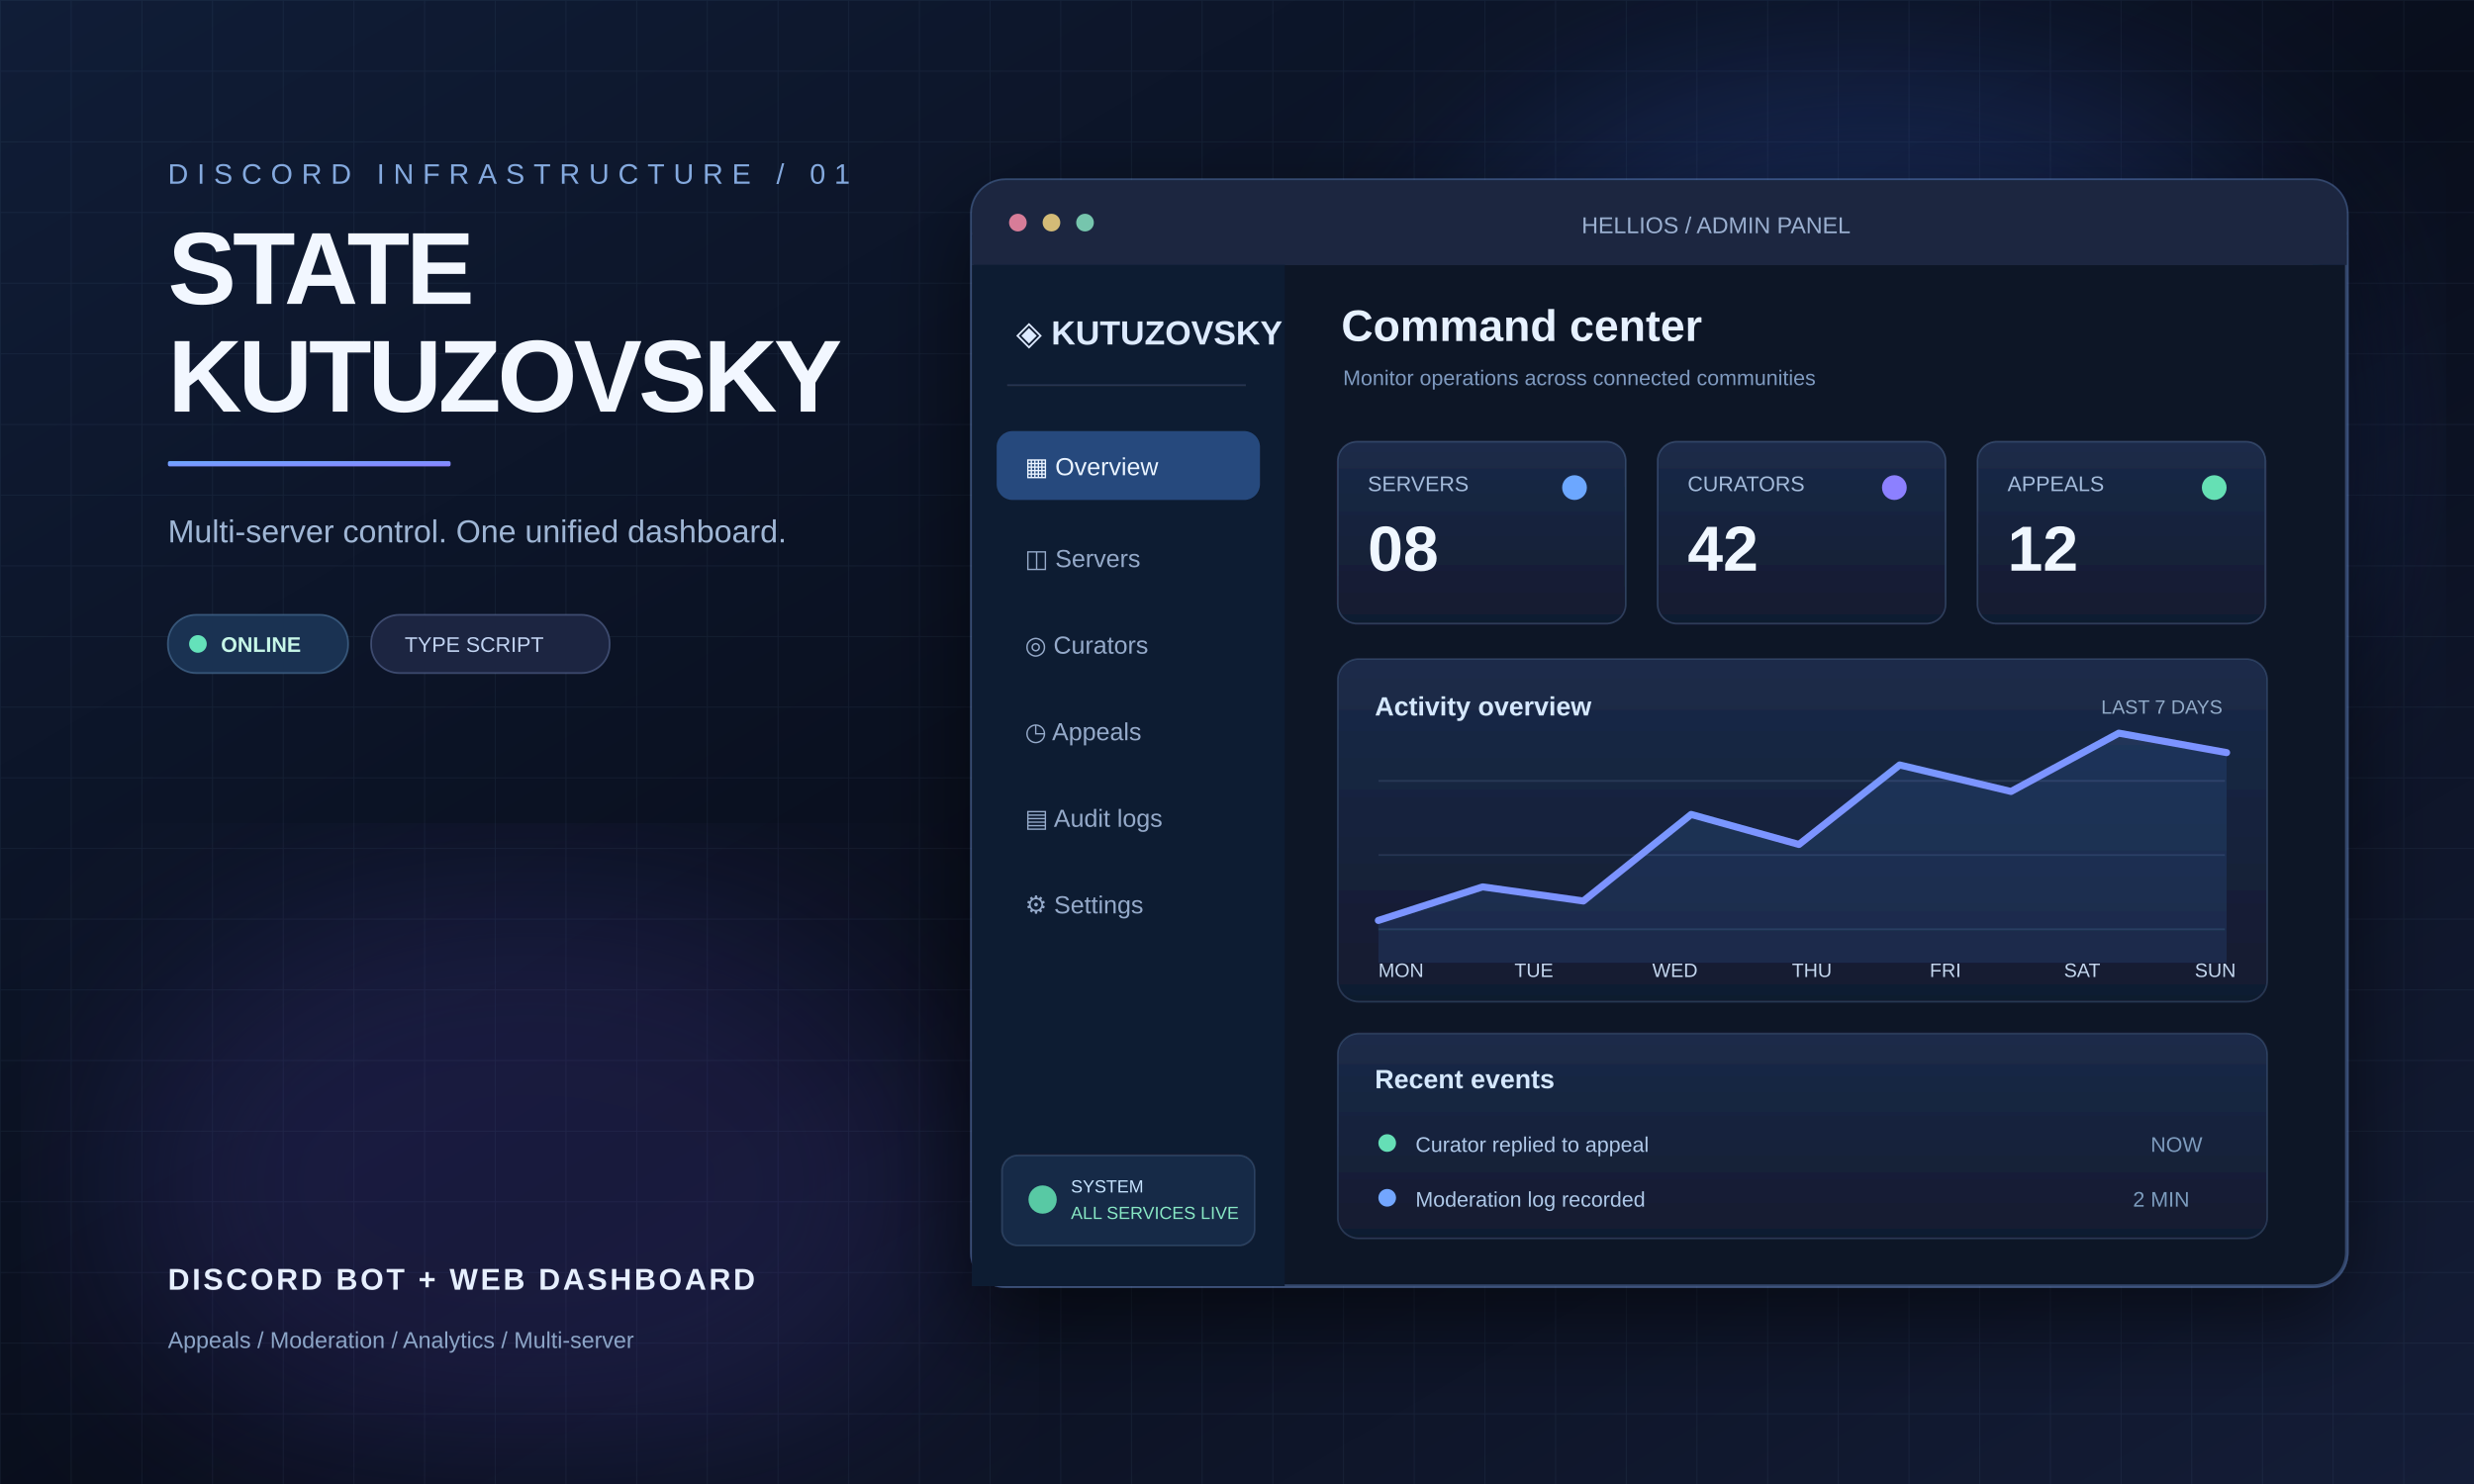
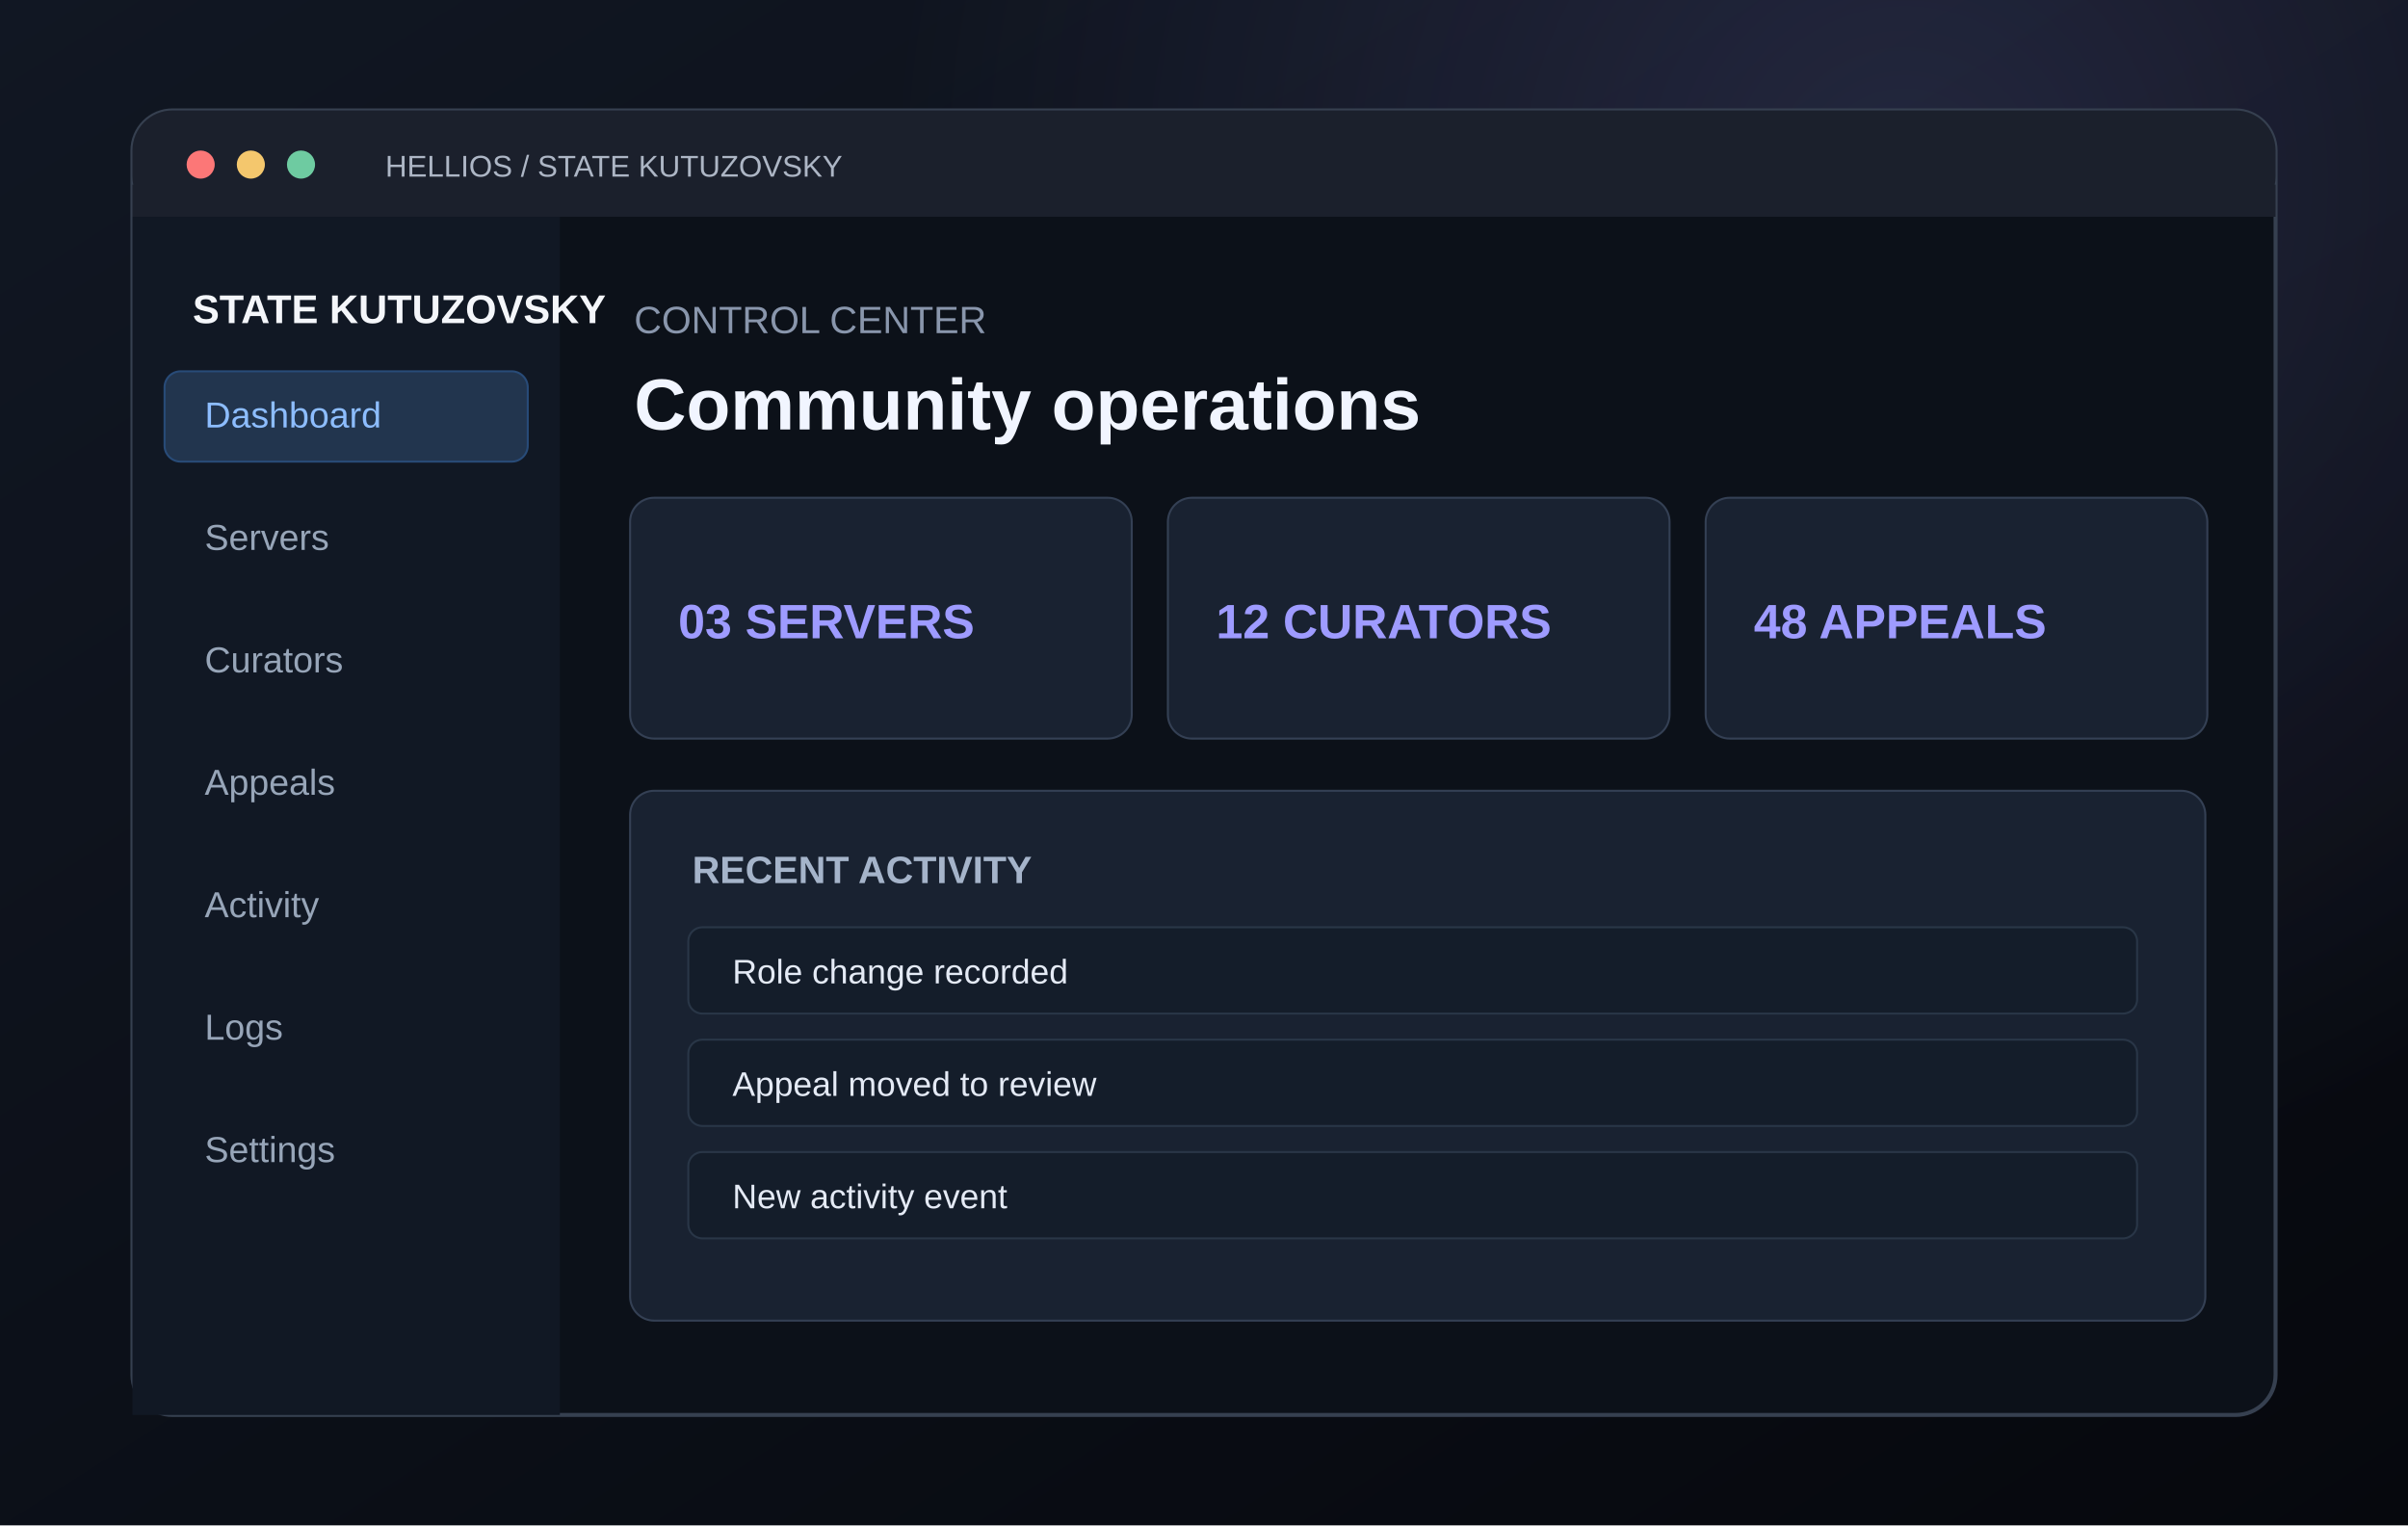
- <svg xmlns="http://www.w3.org/2000/svg" width="1400" height="840" viewBox="0 0 1400 840" role="img" aria-labelledby="t d">
+ <svg xmlns="http://www.w3.org/2000/svg" width="1200" height="760" viewBox="0 0 1200 760">
  <defs>
    <linearGradient id="bg" x2="1" y2="1">
-       <stop stop-color="#101d37" />
-       <stop offset=".52" stop-color="#090e1c" />
-       <stop offset="1" stop-color="#141d37" />
+       <stop stop-color="#111723" />
+       <stop offset="1" stop-color="#06080d" />
    </linearGradient>
-     <linearGradient id="accent" x2="1" y2="1">
-       <stop stop-color="#6ba8ff" />
-       <stop offset="1" stop-color="#8c80ff" />
-     </linearGradient>
-     <linearGradient id="panel" x2="0" y2="1">
-       <stop stop-color="#1b2b49" />
-       <stop offset="1" stop-color="#111a2f" />
-     </linearGradient>
-     <filter id="blur">
-       <feGaussianBlur stdDeviation="55" />
-     </filter>
-     <filter id="shadow">
-       <feDropShadow dx="0" dy="18" stdDeviation="26" flood-color="#000" flood-opacity=".55" />
-     </filter>
-     <pattern id="grid" width="40" height="40" patternUnits="userSpaceOnUse">
-       <path d="M40 0H0V40" fill="none" stroke="#9cc8ff" stroke-opacity=".06" />
-     </pattern>
+     <radialGradient id="glow">
+       <stop stop-color="#9e9bff" stop-opacity=".16" />
+       <stop offset="1" stop-color="#9e9bff" stop-opacity="0" />
+     </radialGradient>
  </defs>
-   <rect width="1400" height="840" fill="url(#bg)" />
-   <rect width="1400" height="840" fill="url(#grid)" />
-   <ellipse cx="1060" cy="250" rx="270" ry="220" fill="#3b6be8" opacity=".22" filter="url(#blur)" />
-   <ellipse cx="300" cy="670" rx="240" ry="170" fill="#6553db" opacity=".17" filter="url(#blur)" />
-   <g font-family="Arial,Helvetica,sans-serif">
-     <text x="95" y="104" fill="#84a9de" font-size="16" letter-spacing="5">DISCORD INFRASTRUCTURE / 01</text>
-     <text x="95" y="172" fill="#f2f7ff" font-size="58" font-weight="700" letter-spacing="-2">STATE</text>
-     <text x="95" y="233" fill="#f2f7ff" font-size="58" font-weight="700" letter-spacing="-2">KUTUZOVSKY</text>
-     <rect x="95" y="261" width="160" height="3" rx="1" fill="url(#accent)" />
-     <text x="95" y="307" fill="#9fb6d5" font-size="18">Multi-server control. One unified dashboard.</text>
-     <g transform="translate(95 348)">
-       <rect width="102" height="33" rx="16" fill="#1a3252" stroke="#547da8" stroke-opacity=".55" />
-       <circle cx="17" cy="16.5" r="5" fill="#64e2ba" />
-       <text x="30" y="21" fill="#c7f7e8" font-size="12" font-weight="700">ONLINE</text>
-       <rect x="115" width="135" height="33" rx="16" fill="#1c2541" stroke="#6679a8" stroke-opacity=".5" />
-       <text x="134" y="21" fill="#c1d3f1" font-size="12">TYPE SCRIPT</text>
-     </g>
-   </g>
-   <g filter="url(#shadow)" transform="translate(550 102)">
-     <rect width="778" height="626" rx="19" fill="#0e1527" stroke="#769de3" stroke-opacity=".35" stroke-width="2" />
-     <rect width="778" height="48" rx="19" fill="#1a2740" />
-     <rect y="31" width="778" height="17" fill="#1a2740" />
-     <circle cx="26" cy="24" r="5" fill="#d77c98" />
-     <circle cx="45" cy="24" r="5" fill="#d4bb77" />
-     <circle cx="64" cy="24" r="5" fill="#76c5ad" />
-     <text x="345" y="30" font-family="Arial" fill="#9bafd0" font-size="13">HELLIOS / ADMIN PANEL</text>
-     <rect x="0" y="48" width="177" height="578" rx="0" fill="#101c31" />
-     <text x="25" y="93" font-family="Arial" fill="#dceaff" font-weight="700" font-size="19">◈  KUTUZOVSKY</text>
-     <line x1="20" y1="116" x2="155" y2="116" stroke="#597399" stroke-opacity=".3" />
-     <rect x="14" y="142" width="149" height="39" rx="9" fill="#254a7d" />
-     <g font-family="Arial" font-size="14" fill="#94aaca">
-       <text x="30" y="167" fill="#eaf3ff">▦  Overview</text>
-       <text x="30" y="219">◫  Servers</text>
-       <text x="30" y="268">◎  Curators</text>
-       <text x="30" y="317">◷  Appeals</text>
-       <text x="30" y="366">▤  Audit logs</text>
-       <text x="30" y="415">⚙  Settings</text>
-     </g>
-     <rect x="17" y="552" width="143" height="51" rx="9" fill="#172a46" stroke="#7395c4" stroke-opacity=".25" />
-     <circle cx="40" cy="577" r="8" fill="#58c9a4" />
-     <text x="56" y="573" font-family="Arial" font-size="10" fill="#c6e3ff">SYSTEM</text>
-     <text x="56" y="588" font-family="Arial" font-size="10" fill="#87e7c4">ALL SERVICES LIVE</text>
-     <g font-family="Arial">
-       <text x="209" y="91" fill="#e6f1ff" font-size="25" font-weight="700">Command center</text>
-       <text x="210" y="116" fill="#7e9abf" font-size="12">Monitor operations across connected communities</text>
-     </g>
-     <g transform="translate(207 148)" font-family="Arial">
-       <g>
-         <rect width="163" height="103" rx="11" fill="url(#panel)" stroke="#7294c7" stroke-opacity=".3" />
-         <text x="17" y="28" fill="#a3bbdb" font-size="12">SERVERS</text>
-         <text x="17" y="73" fill="#f0f7ff" font-size="36" font-weight="700">08</text>
-         <circle cx="134" cy="26" r="7" fill="#6ca7ff" />
-       </g>
-       <g transform="translate(181)">
-         <rect width="163" height="103" rx="11" fill="url(#panel)" stroke="#7294c7" stroke-opacity=".3" />
-         <text x="17" y="28" fill="#a3bbdb" font-size="12">CURATORS</text>
-         <text x="17" y="73" fill="#f0f7ff" font-size="36" font-weight="700">42</text>
-         <circle cx="134" cy="26" r="7" fill="#8c80ff" />
-       </g>
-       <g transform="translate(362)">
-         <rect width="163" height="103" rx="11" fill="url(#panel)" stroke="#7294c7" stroke-opacity=".3" />
-         <text x="17" y="28" fill="#a3bbdb" font-size="12">APPEALS</text>
-         <text x="17" y="73" fill="#f0f7ff" font-size="36" font-weight="700">12</text>
-         <circle cx="134" cy="26" r="7" fill="#65e0b4" />
-       </g>
-     </g>
-     <rect x="207" y="271" width="526" height="194" rx="12" fill="url(#panel)" stroke="#7294c7" stroke-opacity=".25" />
-     <text x="228" y="303" font-family="Arial" fill="#d5e8ff" font-size="15" font-weight="700">Activity overview</text>
-     <text x="639" y="302" font-family="Arial" fill="#92abc9" font-size="11">LAST 7 DAYS</text>
-     <g stroke="#7794bf" stroke-opacity=".18">
-       <path d="M230 340H709M230 382H709M230 424H709" />
-     </g>
-     <path d="M230 419L289 400L346 408L407 359L468 376L525 331L588 346L649 313L710 324V443H230Z" fill="#4e91f3" fill-opacity=".13" />
-     <path d="M230 419L289 400L346 408L407 359L468 376L525 331L588 346L649 313L710 324" fill="none" stroke="url(#accent)" stroke-width="4" stroke-linecap="round" stroke-linejoin="round" />
-     <g fill="#c5d7ef" font-family="Arial" font-size="11">
-       <text x="230" y="451">MON</text>
-       <text x="307" y="451">TUE</text>
-       <text x="385" y="451">WED</text>
-       <text x="464" y="451">THU</text>
-       <text x="542" y="451">FRI</text>
-       <text x="618" y="451">SAT</text>
-       <text x="692" y="451">SUN</text>
-     </g>
-     <rect x="207" y="483" width="526" height="116" rx="12" fill="url(#panel)" stroke="#7294c7" stroke-opacity=".25" />
-     <text x="228" y="514" font-family="Arial" fill="#d5e8ff" font-size="15" font-weight="700">Recent events</text>
-     <g font-family="Arial" font-size="12">
-       <circle cx="235" cy="545" r="5" fill="#65dfb6" />
-       <text x="251" y="550" fill="#afc8e8">Curator replied to appeal</text>
-       <text x="667" y="550" fill="#7d9bbd">NOW</text>
-       <circle cx="235" cy="576" r="5" fill="#73a6ff" />
-       <text x="251" y="581" fill="#afc8e8">Moderation log recorded</text>
-       <text x="657" y="581" fill="#7d9bbd">2 MIN</text>
-     </g>
-   </g>
-   <g font-family="Arial">
-     <text x="95" y="730" fill="#e6efff" font-size="17" font-weight="700" letter-spacing="1.5">DISCORD BOT  +  WEB DASHBOARD</text>
-     <text x="95" y="763" fill="#8ca5c7" font-size="13">Appeals   /   Moderation   /   Analytics   /   Multi-server</text>
-   </g>
+   <rect width="1200" height="760" fill="url(#bg)" />
+   <circle cx="950" cy="90" r="510" fill="url(#glow)" />
+   <rect x="66" y="55" width="1068" height="650" rx="20" fill="#0c1119" stroke="#364050" stroke-width="2" />
+   <rect x="66" y="55" width="1068" height="53" rx="20" fill="#1b202c" />
+   <rect x="66" y="92" width="1068" height="16" fill="#1b202c" />
+   <circle cx="100" cy="82" r="7" fill="#fc7777" />
+   <circle cx="125" cy="82" r="7" fill="#f4c76d" />
+   <circle cx="150" cy="82" r="7" fill="#6ecba1" />
+   <text x="192" y="88" font-size="15" fill="#adb6c5" font-family="Arial">HELLIOS / STATE KUTUZOVSKY</text>
+   <rect x="66" y="108" width="213" height="597" fill="#111824" />
+   <text x="96" y="161" fill="#f4f6fa" font-size="20" font-weight="bold" font-family="Arial">STATE KUTUZOVSKY</text>
+   <rect x="82" y="185" width="181" height="45" rx="8" fill="#22354e" stroke="#284b78" />
+   <text x="102" y="213" font-size="18" fill="#8dbdff" font-weight="normal" font-family="Arial">Dashboard</text>
+   <text x="102" y="274" font-size="18" fill="#97a5b8" font-weight="normal" font-family="Arial">Servers</text>
+   <text x="102" y="335" font-size="18" fill="#97a5b8" font-weight="normal" font-family="Arial">Curators</text>
+   <text x="102" y="396" font-size="18" fill="#97a5b8" font-weight="normal" font-family="Arial">Appeals</text>
+   <text x="102" y="457" font-size="18" fill="#97a5b8" font-weight="normal" font-family="Arial">Activity</text>
+   <text x="102" y="518" font-size="18" fill="#97a5b8" font-weight="normal" font-family="Arial">Logs</text>
+   <text x="102" y="579" font-size="18" fill="#97a5b8" font-weight="normal" font-family="Arial">Settings</text>
+   <text x="316" y="166" font-size="19" fill="#8996ac" font-weight="normal" font-family="Arial">CONTROL CENTER</text>
+   <text x="316" y="214" font-size="36" fill="#f1f5ff" font-weight="bold" font-family="Arial">Community operations</text>
+   <rect x="314" y="248" width="250" height="120" rx="12" fill="#192231" stroke="#344054" />
+   <text x="338" y="318" font-size="24" fill="#9e9bff" font-weight="bold" font-family="Arial">03  SERVERS</text>
+   <rect x="582" y="248" width="250" height="120" rx="12" fill="#192231" stroke="#344054" />
+   <text x="606" y="318" font-size="24" fill="#9e9bff" font-weight="bold" font-family="Arial">12  CURATORS</text>
+   <rect x="850" y="248" width="250" height="120" rx="12" fill="#192231" stroke="#344054" />
+   <text x="874" y="318" font-size="24" fill="#9e9bff" font-weight="bold" font-family="Arial">48  APPEALS</text>
+   <rect x="314" y="394" width="785" height="264" rx="12" fill="#192231" stroke="#344054" />
+   <text x="345" y="440" font-size="19" fill="#a5b4ca" font-weight="bold" font-family="Arial">RECENT ACTIVITY</text>
+   <rect x="343" y="462" width="722" height="43" rx="7" fill="#141d2a" stroke="#293647" />
+   <text x="365" y="490" font-size="17" fill="#e4eaf5" font-weight="normal" font-family="Arial">Role change recorded</text>
+   <rect x="343" y="518" width="722" height="43" rx="7" fill="#141d2a" stroke="#293647" />
+   <text x="365" y="546" font-size="17" fill="#e4eaf5" font-weight="normal" font-family="Arial">Appeal moved to review</text>
+   <rect x="343" y="574" width="722" height="43" rx="7" fill="#141d2a" stroke="#293647" />
+   <text x="365" y="602" font-size="17" fill="#e4eaf5" font-weight="normal" font-family="Arial">New activity event</text>
</svg>
